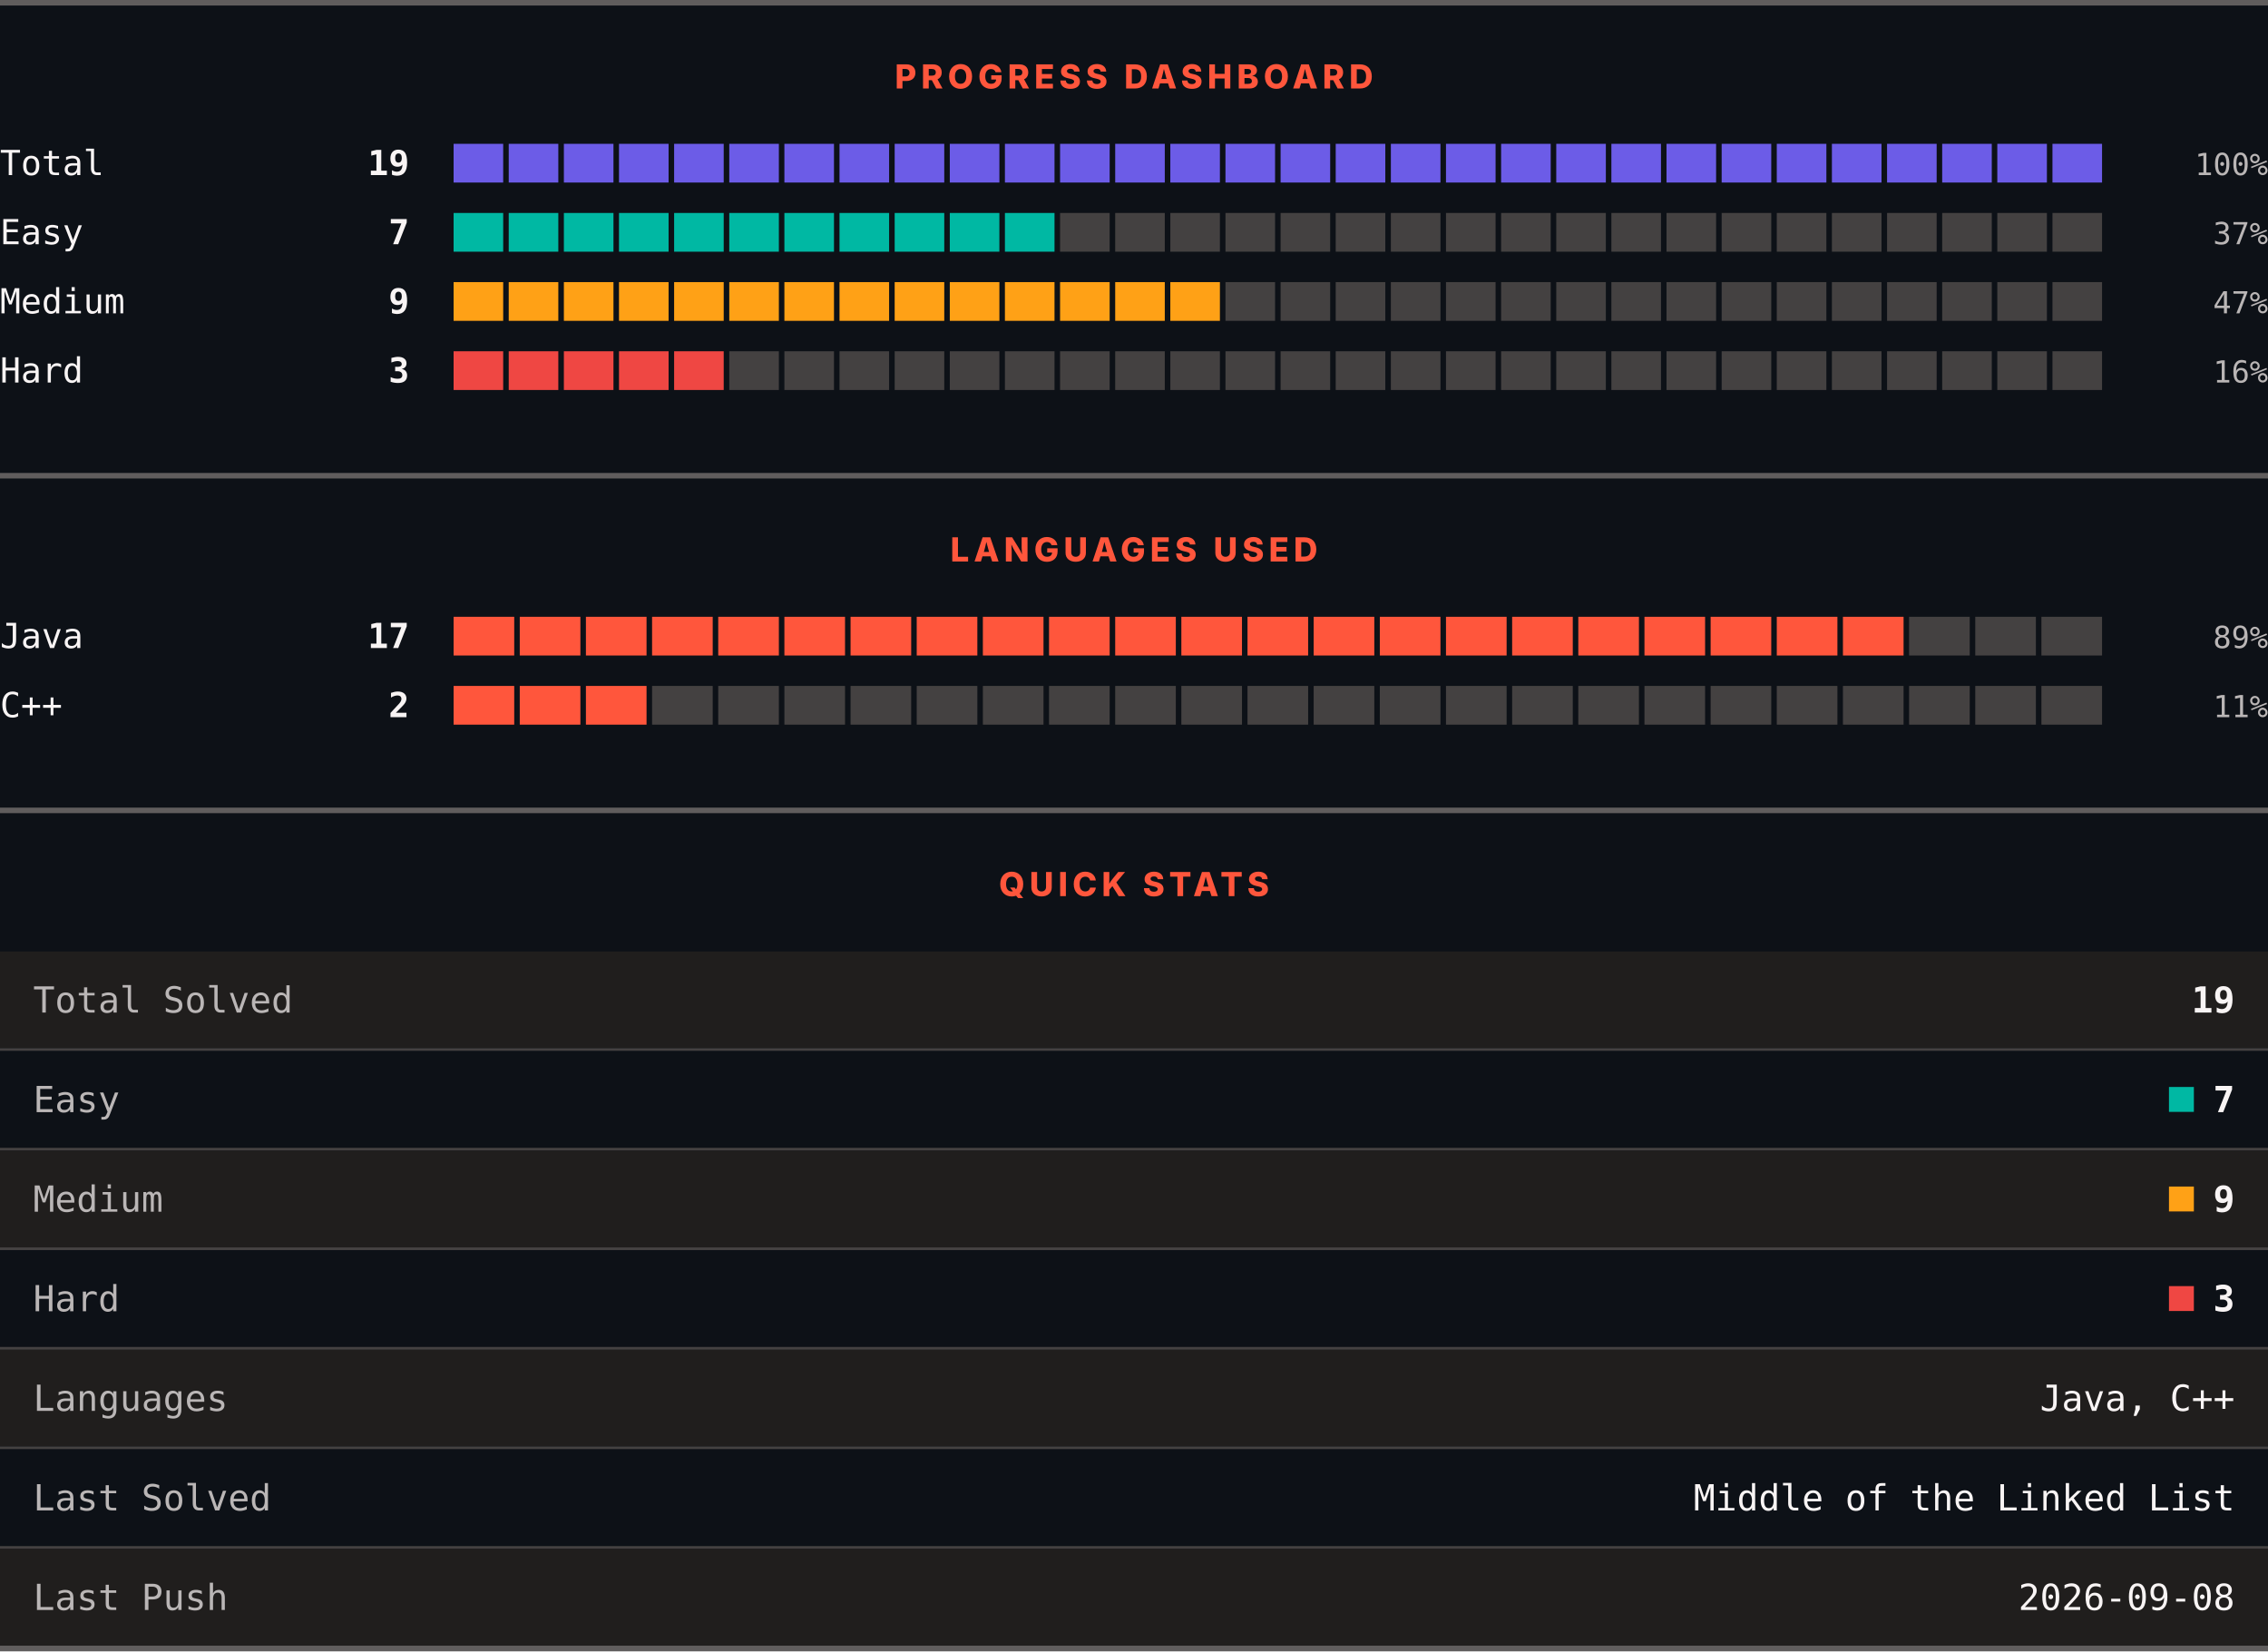
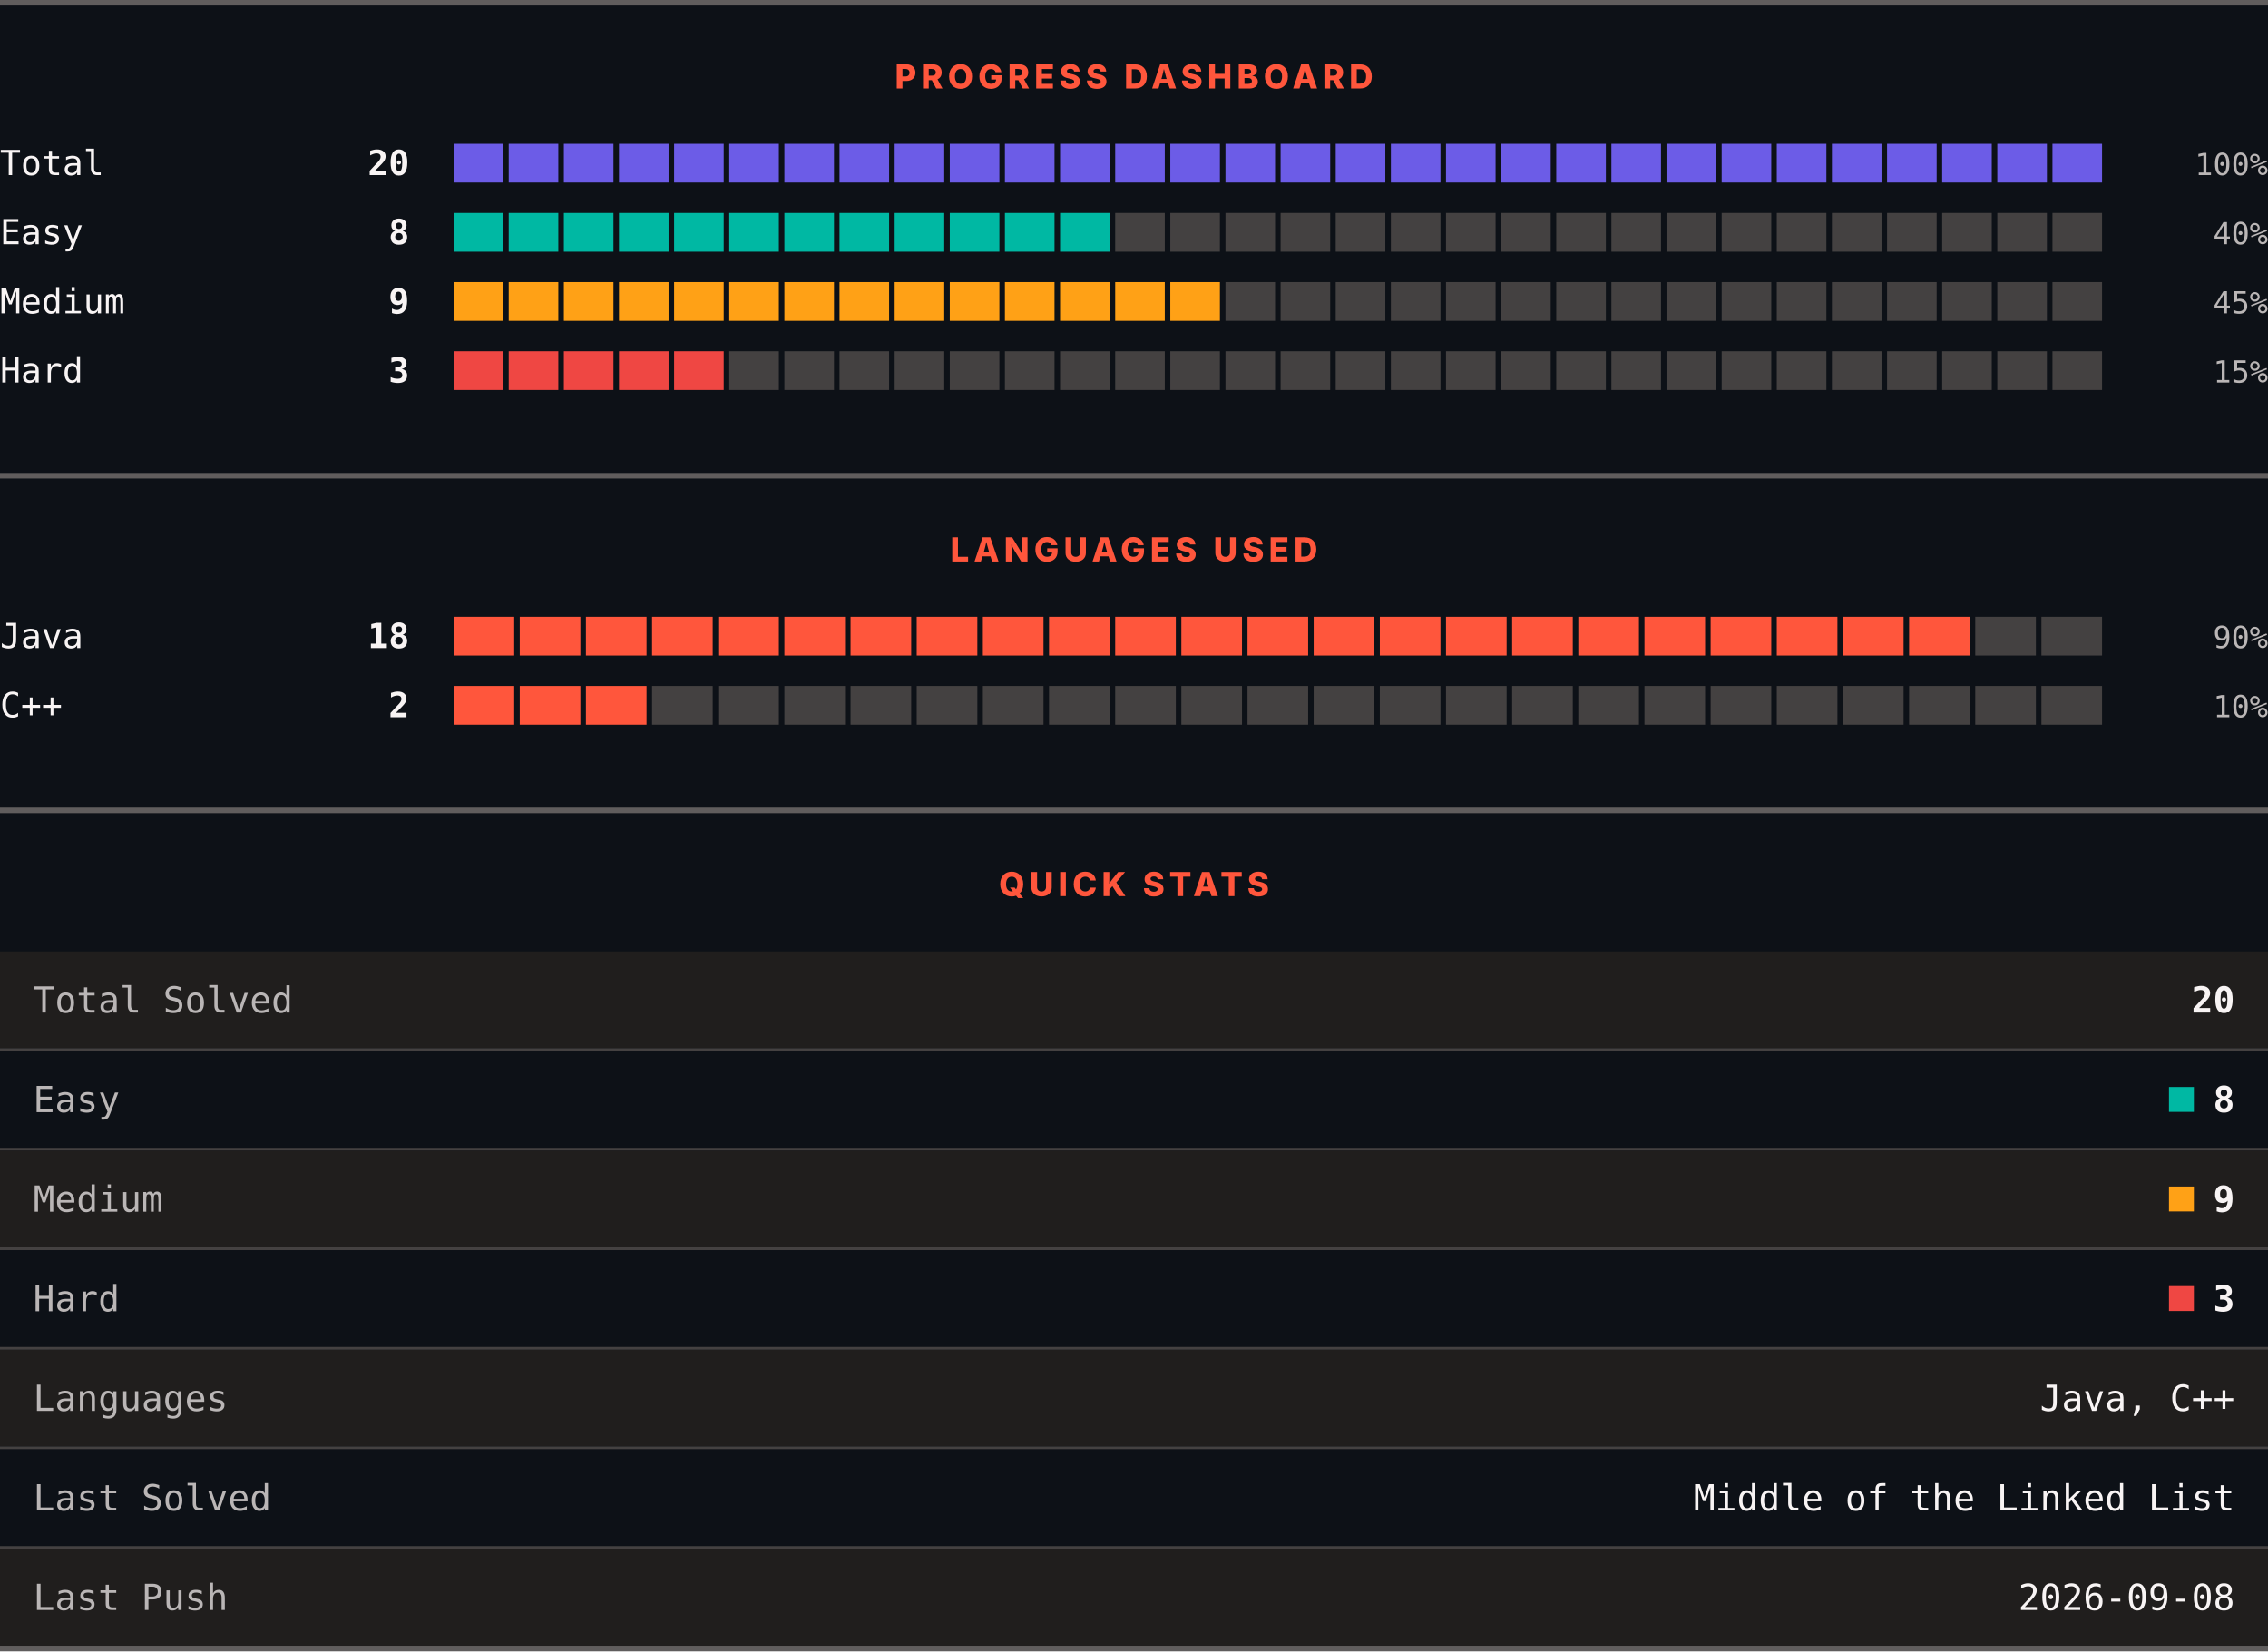
<svg xmlns="http://www.w3.org/2000/svg" width="820" height="597" viewBox="0 0 820 597" role="img" aria-label="LeetCode progress, languages and quick stats">
  <rect width="820" height="597" fill="#0d1117" />
  <rect x="0" y="0" width="820" height="2" fill="#605d5d" />
  <text x="410" y="32" text-anchor="middle" font-family="Archivo, system-ui, -apple-system, Segoe UI, sans-serif" font-size="12" font-weight="800" letter-spacing="1.68" fill="#ff563c">PROGRESS DASHBOARD</text>
  <text x="0" y="63.3" font-family="ui-monospace, SFMono-Regular, Menlo, Consolas, monospace" font-size="12.5" fill="#f8f4f4">Total</text>
-   <text x="148" y="63.3" text-anchor="end" font-family="ui-monospace, SFMono-Regular, Menlo, Consolas, monospace" font-size="12.5" font-weight="700" fill="#f8f4f4">19</text>
+   <text x="148" y="63.3" text-anchor="end" font-family="ui-monospace, SFMono-Regular, Menlo, Consolas, monospace" font-size="12.5" font-weight="700" fill="#f8f4f4">20</text>
  <rect x="164.00" y="52" width="17.93" height="14" fill="#6c5ce7" />
  <rect x="183.93" y="52" width="17.93" height="14" fill="#6c5ce7" />
  <rect x="203.87" y="52" width="17.93" height="14" fill="#6c5ce7" />
  <rect x="223.80" y="52" width="17.93" height="14" fill="#6c5ce7" />
  <rect x="243.73" y="52" width="17.93" height="14" fill="#6c5ce7" />
  <rect x="263.67" y="52" width="17.93" height="14" fill="#6c5ce7" />
  <rect x="283.60" y="52" width="17.93" height="14" fill="#6c5ce7" />
  <rect x="303.53" y="52" width="17.93" height="14" fill="#6c5ce7" />
  <rect x="323.47" y="52" width="17.93" height="14" fill="#6c5ce7" />
  <rect x="343.40" y="52" width="17.93" height="14" fill="#6c5ce7" />
  <rect x="363.33" y="52" width="17.93" height="14" fill="#6c5ce7" />
  <rect x="383.27" y="52" width="17.93" height="14" fill="#6c5ce7" />
  <rect x="403.20" y="52" width="17.93" height="14" fill="#6c5ce7" />
  <rect x="423.13" y="52" width="17.93" height="14" fill="#6c5ce7" />
  <rect x="443.07" y="52" width="17.93" height="14" fill="#6c5ce7" />
  <rect x="463.00" y="52" width="17.93" height="14" fill="#6c5ce7" />
  <rect x="482.93" y="52" width="17.93" height="14" fill="#6c5ce7" />
  <rect x="502.87" y="52" width="17.93" height="14" fill="#6c5ce7" />
  <rect x="522.80" y="52" width="17.93" height="14" fill="#6c5ce7" />
  <rect x="542.73" y="52" width="17.93" height="14" fill="#6c5ce7" />
  <rect x="562.67" y="52" width="17.93" height="14" fill="#6c5ce7" />
  <rect x="582.60" y="52" width="17.93" height="14" fill="#6c5ce7" />
  <rect x="602.53" y="52" width="17.93" height="14" fill="#6c5ce7" />
  <rect x="622.47" y="52" width="17.93" height="14" fill="#6c5ce7" />
  <rect x="642.40" y="52" width="17.93" height="14" fill="#6c5ce7" />
  <rect x="662.33" y="52" width="17.93" height="14" fill="#6c5ce7" />
  <rect x="682.27" y="52" width="17.93" height="14" fill="#6c5ce7" />
  <rect x="702.20" y="52" width="17.93" height="14" fill="#6c5ce7" />
  <rect x="722.13" y="52" width="17.93" height="14" fill="#6c5ce7" />
  <rect x="742.07" y="52" width="17.93" height="14" fill="#6c5ce7" />
  <text x="820" y="63.3" text-anchor="end" font-family="ui-monospace, SFMono-Regular, Menlo, Consolas, monospace" font-size="11" fill="#bab6b6">100%</text>
  <text x="0" y="88.3" font-family="ui-monospace, SFMono-Regular, Menlo, Consolas, monospace" font-size="12.5" fill="#f8f4f4">Easy</text>
-   <text x="148" y="88.3" text-anchor="end" font-family="ui-monospace, SFMono-Regular, Menlo, Consolas, monospace" font-size="12.5" font-weight="700" fill="#f8f4f4">7</text>
+   <text x="148" y="88.3" text-anchor="end" font-family="ui-monospace, SFMono-Regular, Menlo, Consolas, monospace" font-size="12.5" font-weight="700" fill="#f8f4f4">8</text>
  <rect x="164.00" y="77" width="17.93" height="14" fill="#00b8a3" />
  <rect x="183.93" y="77" width="17.93" height="14" fill="#00b8a3" />
  <rect x="203.87" y="77" width="17.93" height="14" fill="#00b8a3" />
  <rect x="223.80" y="77" width="17.93" height="14" fill="#00b8a3" />
  <rect x="243.73" y="77" width="17.93" height="14" fill="#00b8a3" />
  <rect x="263.67" y="77" width="17.93" height="14" fill="#00b8a3" />
  <rect x="283.60" y="77" width="17.93" height="14" fill="#00b8a3" />
  <rect x="303.53" y="77" width="17.93" height="14" fill="#00b8a3" />
  <rect x="323.47" y="77" width="17.93" height="14" fill="#00b8a3" />
  <rect x="343.40" y="77" width="17.93" height="14" fill="#00b8a3" />
  <rect x="363.33" y="77" width="17.93" height="14" fill="#00b8a3" />
-   <rect x="383.27" y="77" width="17.93" height="14" fill="#444141" />
+   <rect x="383.27" y="77" width="17.93" height="14" fill="#00b8a3" />
  <rect x="403.20" y="77" width="17.93" height="14" fill="#444141" />
  <rect x="423.13" y="77" width="17.93" height="14" fill="#444141" />
  <rect x="443.07" y="77" width="17.93" height="14" fill="#444141" />
  <rect x="463.00" y="77" width="17.93" height="14" fill="#444141" />
  <rect x="482.93" y="77" width="17.93" height="14" fill="#444141" />
  <rect x="502.87" y="77" width="17.93" height="14" fill="#444141" />
  <rect x="522.80" y="77" width="17.93" height="14" fill="#444141" />
  <rect x="542.73" y="77" width="17.93" height="14" fill="#444141" />
  <rect x="562.67" y="77" width="17.93" height="14" fill="#444141" />
  <rect x="582.60" y="77" width="17.93" height="14" fill="#444141" />
  <rect x="602.53" y="77" width="17.93" height="14" fill="#444141" />
  <rect x="622.47" y="77" width="17.93" height="14" fill="#444141" />
  <rect x="642.40" y="77" width="17.93" height="14" fill="#444141" />
  <rect x="662.33" y="77" width="17.93" height="14" fill="#444141" />
  <rect x="682.27" y="77" width="17.93" height="14" fill="#444141" />
  <rect x="702.20" y="77" width="17.93" height="14" fill="#444141" />
  <rect x="722.13" y="77" width="17.93" height="14" fill="#444141" />
  <rect x="742.07" y="77" width="17.93" height="14" fill="#444141" />
-   <text x="820" y="88.3" text-anchor="end" font-family="ui-monospace, SFMono-Regular, Menlo, Consolas, monospace" font-size="11" fill="#bab6b6">37%</text>
+   <text x="820" y="88.3" text-anchor="end" font-family="ui-monospace, SFMono-Regular, Menlo, Consolas, monospace" font-size="11" fill="#bab6b6">40%</text>
  <text x="0" y="113.3" font-family="ui-monospace, SFMono-Regular, Menlo, Consolas, monospace" font-size="12.5" fill="#f8f4f4">Medium</text>
  <text x="148" y="113.3" text-anchor="end" font-family="ui-monospace, SFMono-Regular, Menlo, Consolas, monospace" font-size="12.5" font-weight="700" fill="#f8f4f4">9</text>
  <rect x="164.00" y="102" width="17.93" height="14" fill="#ffa116" />
  <rect x="183.93" y="102" width="17.93" height="14" fill="#ffa116" />
  <rect x="203.87" y="102" width="17.93" height="14" fill="#ffa116" />
  <rect x="223.80" y="102" width="17.93" height="14" fill="#ffa116" />
  <rect x="243.73" y="102" width="17.93" height="14" fill="#ffa116" />
  <rect x="263.67" y="102" width="17.93" height="14" fill="#ffa116" />
  <rect x="283.60" y="102" width="17.93" height="14" fill="#ffa116" />
  <rect x="303.53" y="102" width="17.93" height="14" fill="#ffa116" />
  <rect x="323.47" y="102" width="17.93" height="14" fill="#ffa116" />
  <rect x="343.40" y="102" width="17.93" height="14" fill="#ffa116" />
  <rect x="363.33" y="102" width="17.93" height="14" fill="#ffa116" />
  <rect x="383.27" y="102" width="17.93" height="14" fill="#ffa116" />
  <rect x="403.20" y="102" width="17.93" height="14" fill="#ffa116" />
  <rect x="423.13" y="102" width="17.93" height="14" fill="#ffa116" />
  <rect x="443.07" y="102" width="17.93" height="14" fill="#444141" />
  <rect x="463.00" y="102" width="17.93" height="14" fill="#444141" />
  <rect x="482.93" y="102" width="17.93" height="14" fill="#444141" />
  <rect x="502.87" y="102" width="17.93" height="14" fill="#444141" />
  <rect x="522.80" y="102" width="17.93" height="14" fill="#444141" />
  <rect x="542.73" y="102" width="17.93" height="14" fill="#444141" />
  <rect x="562.67" y="102" width="17.93" height="14" fill="#444141" />
  <rect x="582.60" y="102" width="17.93" height="14" fill="#444141" />
  <rect x="602.53" y="102" width="17.93" height="14" fill="#444141" />
  <rect x="622.47" y="102" width="17.93" height="14" fill="#444141" />
  <rect x="642.40" y="102" width="17.93" height="14" fill="#444141" />
  <rect x="662.33" y="102" width="17.93" height="14" fill="#444141" />
  <rect x="682.27" y="102" width="17.93" height="14" fill="#444141" />
  <rect x="702.20" y="102" width="17.93" height="14" fill="#444141" />
  <rect x="722.13" y="102" width="17.93" height="14" fill="#444141" />
  <rect x="742.07" y="102" width="17.93" height="14" fill="#444141" />
-   <text x="820" y="113.3" text-anchor="end" font-family="ui-monospace, SFMono-Regular, Menlo, Consolas, monospace" font-size="11" fill="#bab6b6">47%</text>
+   <text x="820" y="113.3" text-anchor="end" font-family="ui-monospace, SFMono-Regular, Menlo, Consolas, monospace" font-size="11" fill="#bab6b6">45%</text>
  <text x="0" y="138.3" font-family="ui-monospace, SFMono-Regular, Menlo, Consolas, monospace" font-size="12.5" fill="#f8f4f4">Hard</text>
  <text x="148" y="138.3" text-anchor="end" font-family="ui-monospace, SFMono-Regular, Menlo, Consolas, monospace" font-size="12.5" font-weight="700" fill="#f8f4f4">3</text>
  <rect x="164.00" y="127" width="17.93" height="14" fill="#ef4743" />
  <rect x="183.93" y="127" width="17.93" height="14" fill="#ef4743" />
  <rect x="203.87" y="127" width="17.93" height="14" fill="#ef4743" />
  <rect x="223.80" y="127" width="17.93" height="14" fill="#ef4743" />
  <rect x="243.73" y="127" width="17.93" height="14" fill="#ef4743" />
  <rect x="263.67" y="127" width="17.93" height="14" fill="#444141" />
  <rect x="283.60" y="127" width="17.93" height="14" fill="#444141" />
  <rect x="303.53" y="127" width="17.93" height="14" fill="#444141" />
  <rect x="323.47" y="127" width="17.93" height="14" fill="#444141" />
  <rect x="343.40" y="127" width="17.93" height="14" fill="#444141" />
  <rect x="363.33" y="127" width="17.93" height="14" fill="#444141" />
  <rect x="383.27" y="127" width="17.93" height="14" fill="#444141" />
  <rect x="403.20" y="127" width="17.93" height="14" fill="#444141" />
  <rect x="423.13" y="127" width="17.93" height="14" fill="#444141" />
  <rect x="443.07" y="127" width="17.93" height="14" fill="#444141" />
  <rect x="463.00" y="127" width="17.93" height="14" fill="#444141" />
  <rect x="482.93" y="127" width="17.93" height="14" fill="#444141" />
  <rect x="502.87" y="127" width="17.93" height="14" fill="#444141" />
  <rect x="522.80" y="127" width="17.93" height="14" fill="#444141" />
  <rect x="542.73" y="127" width="17.93" height="14" fill="#444141" />
  <rect x="562.67" y="127" width="17.93" height="14" fill="#444141" />
  <rect x="582.60" y="127" width="17.93" height="14" fill="#444141" />
  <rect x="602.53" y="127" width="17.93" height="14" fill="#444141" />
  <rect x="622.47" y="127" width="17.93" height="14" fill="#444141" />
  <rect x="642.40" y="127" width="17.93" height="14" fill="#444141" />
  <rect x="662.33" y="127" width="17.93" height="14" fill="#444141" />
  <rect x="682.27" y="127" width="17.93" height="14" fill="#444141" />
  <rect x="702.20" y="127" width="17.93" height="14" fill="#444141" />
  <rect x="722.13" y="127" width="17.93" height="14" fill="#444141" />
  <rect x="742.07" y="127" width="17.93" height="14" fill="#444141" />
-   <text x="820" y="138.3" text-anchor="end" font-family="ui-monospace, SFMono-Regular, Menlo, Consolas, monospace" font-size="11" fill="#bab6b6">16%</text>
+   <text x="820" y="138.3" text-anchor="end" font-family="ui-monospace, SFMono-Regular, Menlo, Consolas, monospace" font-size="11" fill="#bab6b6">15%</text>
  <rect x="0" y="171" width="820" height="2" fill="#605d5d" />
  <text x="410" y="203" text-anchor="middle" font-family="Archivo, system-ui, -apple-system, Segoe UI, sans-serif" font-size="12" font-weight="800" letter-spacing="1.68" fill="#ff563c">LANGUAGES USED</text>
  <text x="0" y="234.3" font-family="ui-monospace, SFMono-Regular, Menlo, Consolas, monospace" font-size="12.5" fill="#f8f4f4">Java</text>
-   <text x="148" y="234.3" text-anchor="end" font-family="ui-monospace, SFMono-Regular, Menlo, Consolas, monospace" font-size="12.5" font-weight="700" fill="#f8f4f4">17</text>
+   <text x="148" y="234.3" text-anchor="end" font-family="ui-monospace, SFMono-Regular, Menlo, Consolas, monospace" font-size="12.5" font-weight="700" fill="#f8f4f4">18</text>
  <rect x="164.00" y="223" width="21.92" height="14" fill="#ff563c" />
  <rect x="187.92" y="223" width="21.92" height="14" fill="#ff563c" />
  <rect x="211.84" y="223" width="21.92" height="14" fill="#ff563c" />
  <rect x="235.76" y="223" width="21.92" height="14" fill="#ff563c" />
  <rect x="259.68" y="223" width="21.92" height="14" fill="#ff563c" />
  <rect x="283.60" y="223" width="21.92" height="14" fill="#ff563c" />
  <rect x="307.52" y="223" width="21.92" height="14" fill="#ff563c" />
  <rect x="331.44" y="223" width="21.92" height="14" fill="#ff563c" />
  <rect x="355.36" y="223" width="21.92" height="14" fill="#ff563c" />
  <rect x="379.28" y="223" width="21.92" height="14" fill="#ff563c" />
  <rect x="403.20" y="223" width="21.92" height="14" fill="#ff563c" />
  <rect x="427.12" y="223" width="21.92" height="14" fill="#ff563c" />
  <rect x="451.04" y="223" width="21.92" height="14" fill="#ff563c" />
  <rect x="474.96" y="223" width="21.92" height="14" fill="#ff563c" />
  <rect x="498.88" y="223" width="21.92" height="14" fill="#ff563c" />
  <rect x="522.80" y="223" width="21.92" height="14" fill="#ff563c" />
  <rect x="546.72" y="223" width="21.92" height="14" fill="#ff563c" />
  <rect x="570.64" y="223" width="21.92" height="14" fill="#ff563c" />
  <rect x="594.56" y="223" width="21.92" height="14" fill="#ff563c" />
  <rect x="618.48" y="223" width="21.92" height="14" fill="#ff563c" />
  <rect x="642.40" y="223" width="21.92" height="14" fill="#ff563c" />
  <rect x="666.32" y="223" width="21.92" height="14" fill="#ff563c" />
-   <rect x="690.24" y="223" width="21.92" height="14" fill="#444141" />
+   <rect x="690.24" y="223" width="21.92" height="14" fill="#ff563c" />
  <rect x="714.16" y="223" width="21.92" height="14" fill="#444141" />
  <rect x="738.08" y="223" width="21.92" height="14" fill="#444141" />
-   <text x="820" y="234.3" text-anchor="end" font-family="ui-monospace, SFMono-Regular, Menlo, Consolas, monospace" font-size="11" fill="#bab6b6">89%</text>
+   <text x="820" y="234.3" text-anchor="end" font-family="ui-monospace, SFMono-Regular, Menlo, Consolas, monospace" font-size="11" fill="#bab6b6">90%</text>
  <text x="0" y="259.3" font-family="ui-monospace, SFMono-Regular, Menlo, Consolas, monospace" font-size="12.5" fill="#f8f4f4">C++</text>
  <text x="148" y="259.3" text-anchor="end" font-family="ui-monospace, SFMono-Regular, Menlo, Consolas, monospace" font-size="12.5" font-weight="700" fill="#f8f4f4">2</text>
  <rect x="164.00" y="248" width="21.92" height="14" fill="#ff563c" />
  <rect x="187.92" y="248" width="21.92" height="14" fill="#ff563c" />
  <rect x="211.84" y="248" width="21.92" height="14" fill="#ff563c" />
  <rect x="235.76" y="248" width="21.92" height="14" fill="#444141" />
  <rect x="259.68" y="248" width="21.92" height="14" fill="#444141" />
  <rect x="283.60" y="248" width="21.92" height="14" fill="#444141" />
  <rect x="307.52" y="248" width="21.92" height="14" fill="#444141" />
  <rect x="331.44" y="248" width="21.92" height="14" fill="#444141" />
  <rect x="355.36" y="248" width="21.92" height="14" fill="#444141" />
  <rect x="379.28" y="248" width="21.92" height="14" fill="#444141" />
  <rect x="403.20" y="248" width="21.92" height="14" fill="#444141" />
  <rect x="427.12" y="248" width="21.92" height="14" fill="#444141" />
  <rect x="451.04" y="248" width="21.92" height="14" fill="#444141" />
  <rect x="474.96" y="248" width="21.92" height="14" fill="#444141" />
  <rect x="498.88" y="248" width="21.92" height="14" fill="#444141" />
  <rect x="522.80" y="248" width="21.92" height="14" fill="#444141" />
  <rect x="546.72" y="248" width="21.92" height="14" fill="#444141" />
  <rect x="570.64" y="248" width="21.92" height="14" fill="#444141" />
  <rect x="594.56" y="248" width="21.92" height="14" fill="#444141" />
  <rect x="618.48" y="248" width="21.92" height="14" fill="#444141" />
  <rect x="642.40" y="248" width="21.92" height="14" fill="#444141" />
  <rect x="666.32" y="248" width="21.92" height="14" fill="#444141" />
  <rect x="690.24" y="248" width="21.92" height="14" fill="#444141" />
  <rect x="714.16" y="248" width="21.92" height="14" fill="#444141" />
  <rect x="738.08" y="248" width="21.92" height="14" fill="#444141" />
-   <text x="820" y="259.3" text-anchor="end" font-family="ui-monospace, SFMono-Regular, Menlo, Consolas, monospace" font-size="11" fill="#bab6b6">11%</text>
+   <text x="820" y="259.3" text-anchor="end" font-family="ui-monospace, SFMono-Regular, Menlo, Consolas, monospace" font-size="11" fill="#bab6b6">10%</text>
  <rect x="0" y="292" width="820" height="2" fill="#605d5d" />
  <text x="410" y="324" text-anchor="middle" font-family="Archivo, system-ui, -apple-system, Segoe UI, sans-serif" font-size="12" font-weight="800" letter-spacing="1.68" fill="#ff563c">QUICK STATS</text>
  <rect x="0" y="344" width="820" height="35" fill="#201e1d" />
  <text x="12" y="366.1" font-family="ui-monospace, SFMono-Regular, Menlo, Consolas, monospace" font-size="13" fill="#bab6b6">Total Solved</text>
-   <text x="808" y="366.1" text-anchor="end" font-family="ui-monospace, SFMono-Regular, Menlo, Consolas, monospace" font-size="13" font-weight="700" fill="#f8f4f4">19</text>
+   <text x="808" y="366.1" text-anchor="end" font-family="ui-monospace, SFMono-Regular, Menlo, Consolas, monospace" font-size="13" font-weight="700" fill="#f8f4f4">20</text>
  <rect x="0" y="379" width="820" height="1" fill="#444141" />
  <rect x="0" y="380" width="820" height="35" fill="#0d1117" />
  <text x="12" y="402.1" font-family="ui-monospace, SFMono-Regular, Menlo, Consolas, monospace" font-size="13" fill="#bab6b6">Easy</text>
  <rect x="784.2" y="393" width="9" height="9" fill="#00b8a3" />
-   <text x="808" y="402.1" text-anchor="end" font-family="ui-monospace, SFMono-Regular, Menlo, Consolas, monospace" font-size="13" font-weight="700" fill="#f8f4f4">7</text>
+   <text x="808" y="402.1" text-anchor="end" font-family="ui-monospace, SFMono-Regular, Menlo, Consolas, monospace" font-size="13" font-weight="700" fill="#f8f4f4">8</text>
  <rect x="0" y="415" width="820" height="1" fill="#444141" />
  <rect x="0" y="416" width="820" height="35" fill="#201e1d" />
  <text x="12" y="438.1" font-family="ui-monospace, SFMono-Regular, Menlo, Consolas, monospace" font-size="13" fill="#bab6b6">Medium</text>
  <rect x="784.2" y="429" width="9" height="9" fill="#ffa116" />
  <text x="808" y="438.1" text-anchor="end" font-family="ui-monospace, SFMono-Regular, Menlo, Consolas, monospace" font-size="13" font-weight="700" fill="#f8f4f4">9</text>
  <rect x="0" y="451" width="820" height="1" fill="#444141" />
  <rect x="0" y="452" width="820" height="35" fill="#0d1117" />
  <text x="12" y="474.1" font-family="ui-monospace, SFMono-Regular, Menlo, Consolas, monospace" font-size="13" fill="#bab6b6">Hard</text>
  <rect x="784.2" y="465" width="9" height="9" fill="#ef4743" />
  <text x="808" y="474.1" text-anchor="end" font-family="ui-monospace, SFMono-Regular, Menlo, Consolas, monospace" font-size="13" font-weight="700" fill="#f8f4f4">3</text>
  <rect x="0" y="487" width="820" height="1" fill="#444141" />
  <rect x="0" y="488" width="820" height="35" fill="#201e1d" />
  <text x="12" y="510.1" font-family="ui-monospace, SFMono-Regular, Menlo, Consolas, monospace" font-size="13" fill="#bab6b6">Languages</text>
  <text x="808" y="510.1" text-anchor="end" font-family="ui-monospace, SFMono-Regular, Menlo, Consolas, monospace" font-size="13" fill="#f8f4f4">Java, C++</text>
  <rect x="0" y="523" width="820" height="1" fill="#444141" />
  <rect x="0" y="524" width="820" height="35" fill="#0d1117" />
  <text x="12" y="546.1" font-family="ui-monospace, SFMono-Regular, Menlo, Consolas, monospace" font-size="13" fill="#bab6b6">Last Solved</text>
  <text x="808" y="546.1" text-anchor="end" font-family="ui-monospace, SFMono-Regular, Menlo, Consolas, monospace" font-size="13" fill="#f8f4f4">Middle of the Linked List</text>
  <rect x="0" y="559" width="820" height="1" fill="#444141" />
  <rect x="0" y="560" width="820" height="35" fill="#201e1d" />
  <text x="12" y="582.1" font-family="ui-monospace, SFMono-Regular, Menlo, Consolas, monospace" font-size="13" fill="#bab6b6">Last Push</text>
  <text x="808" y="582.1" text-anchor="end" font-family="ui-monospace, SFMono-Regular, Menlo, Consolas, monospace" font-size="13" fill="#f8f4f4">2026-09-08</text>
  <rect x="0" y="595" width="820" height="2" fill="#605d5d" />
</svg>
